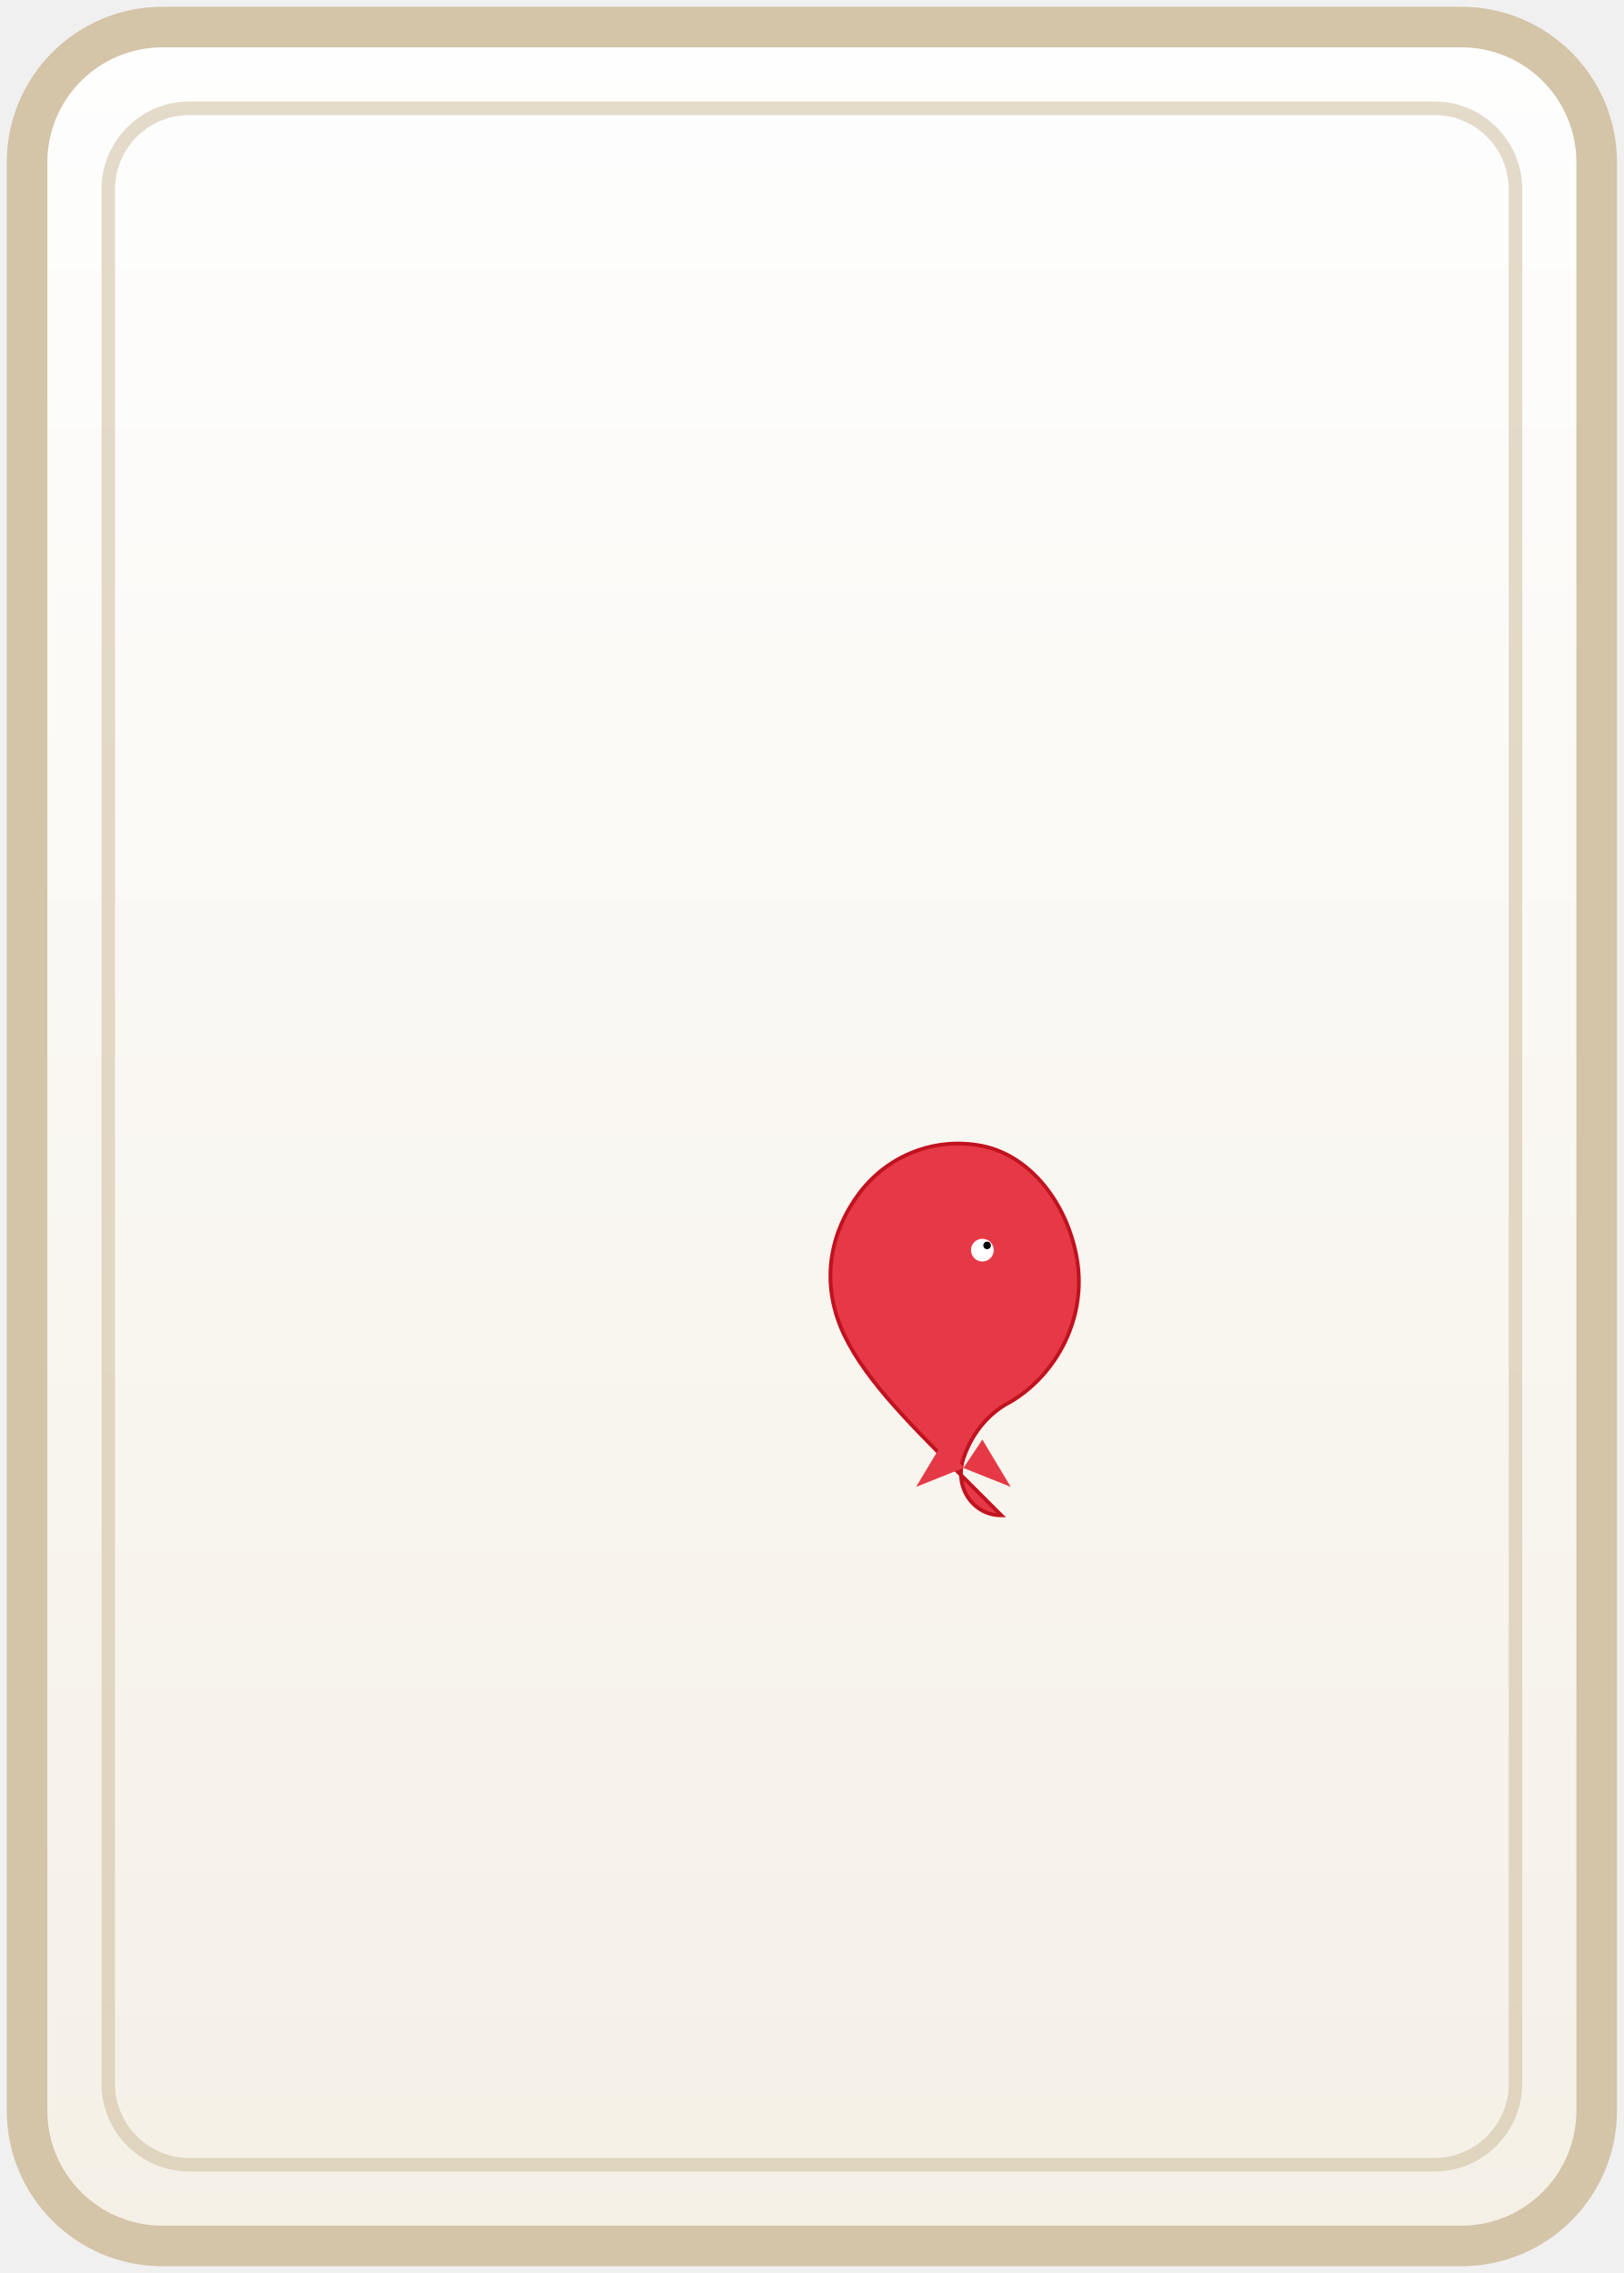
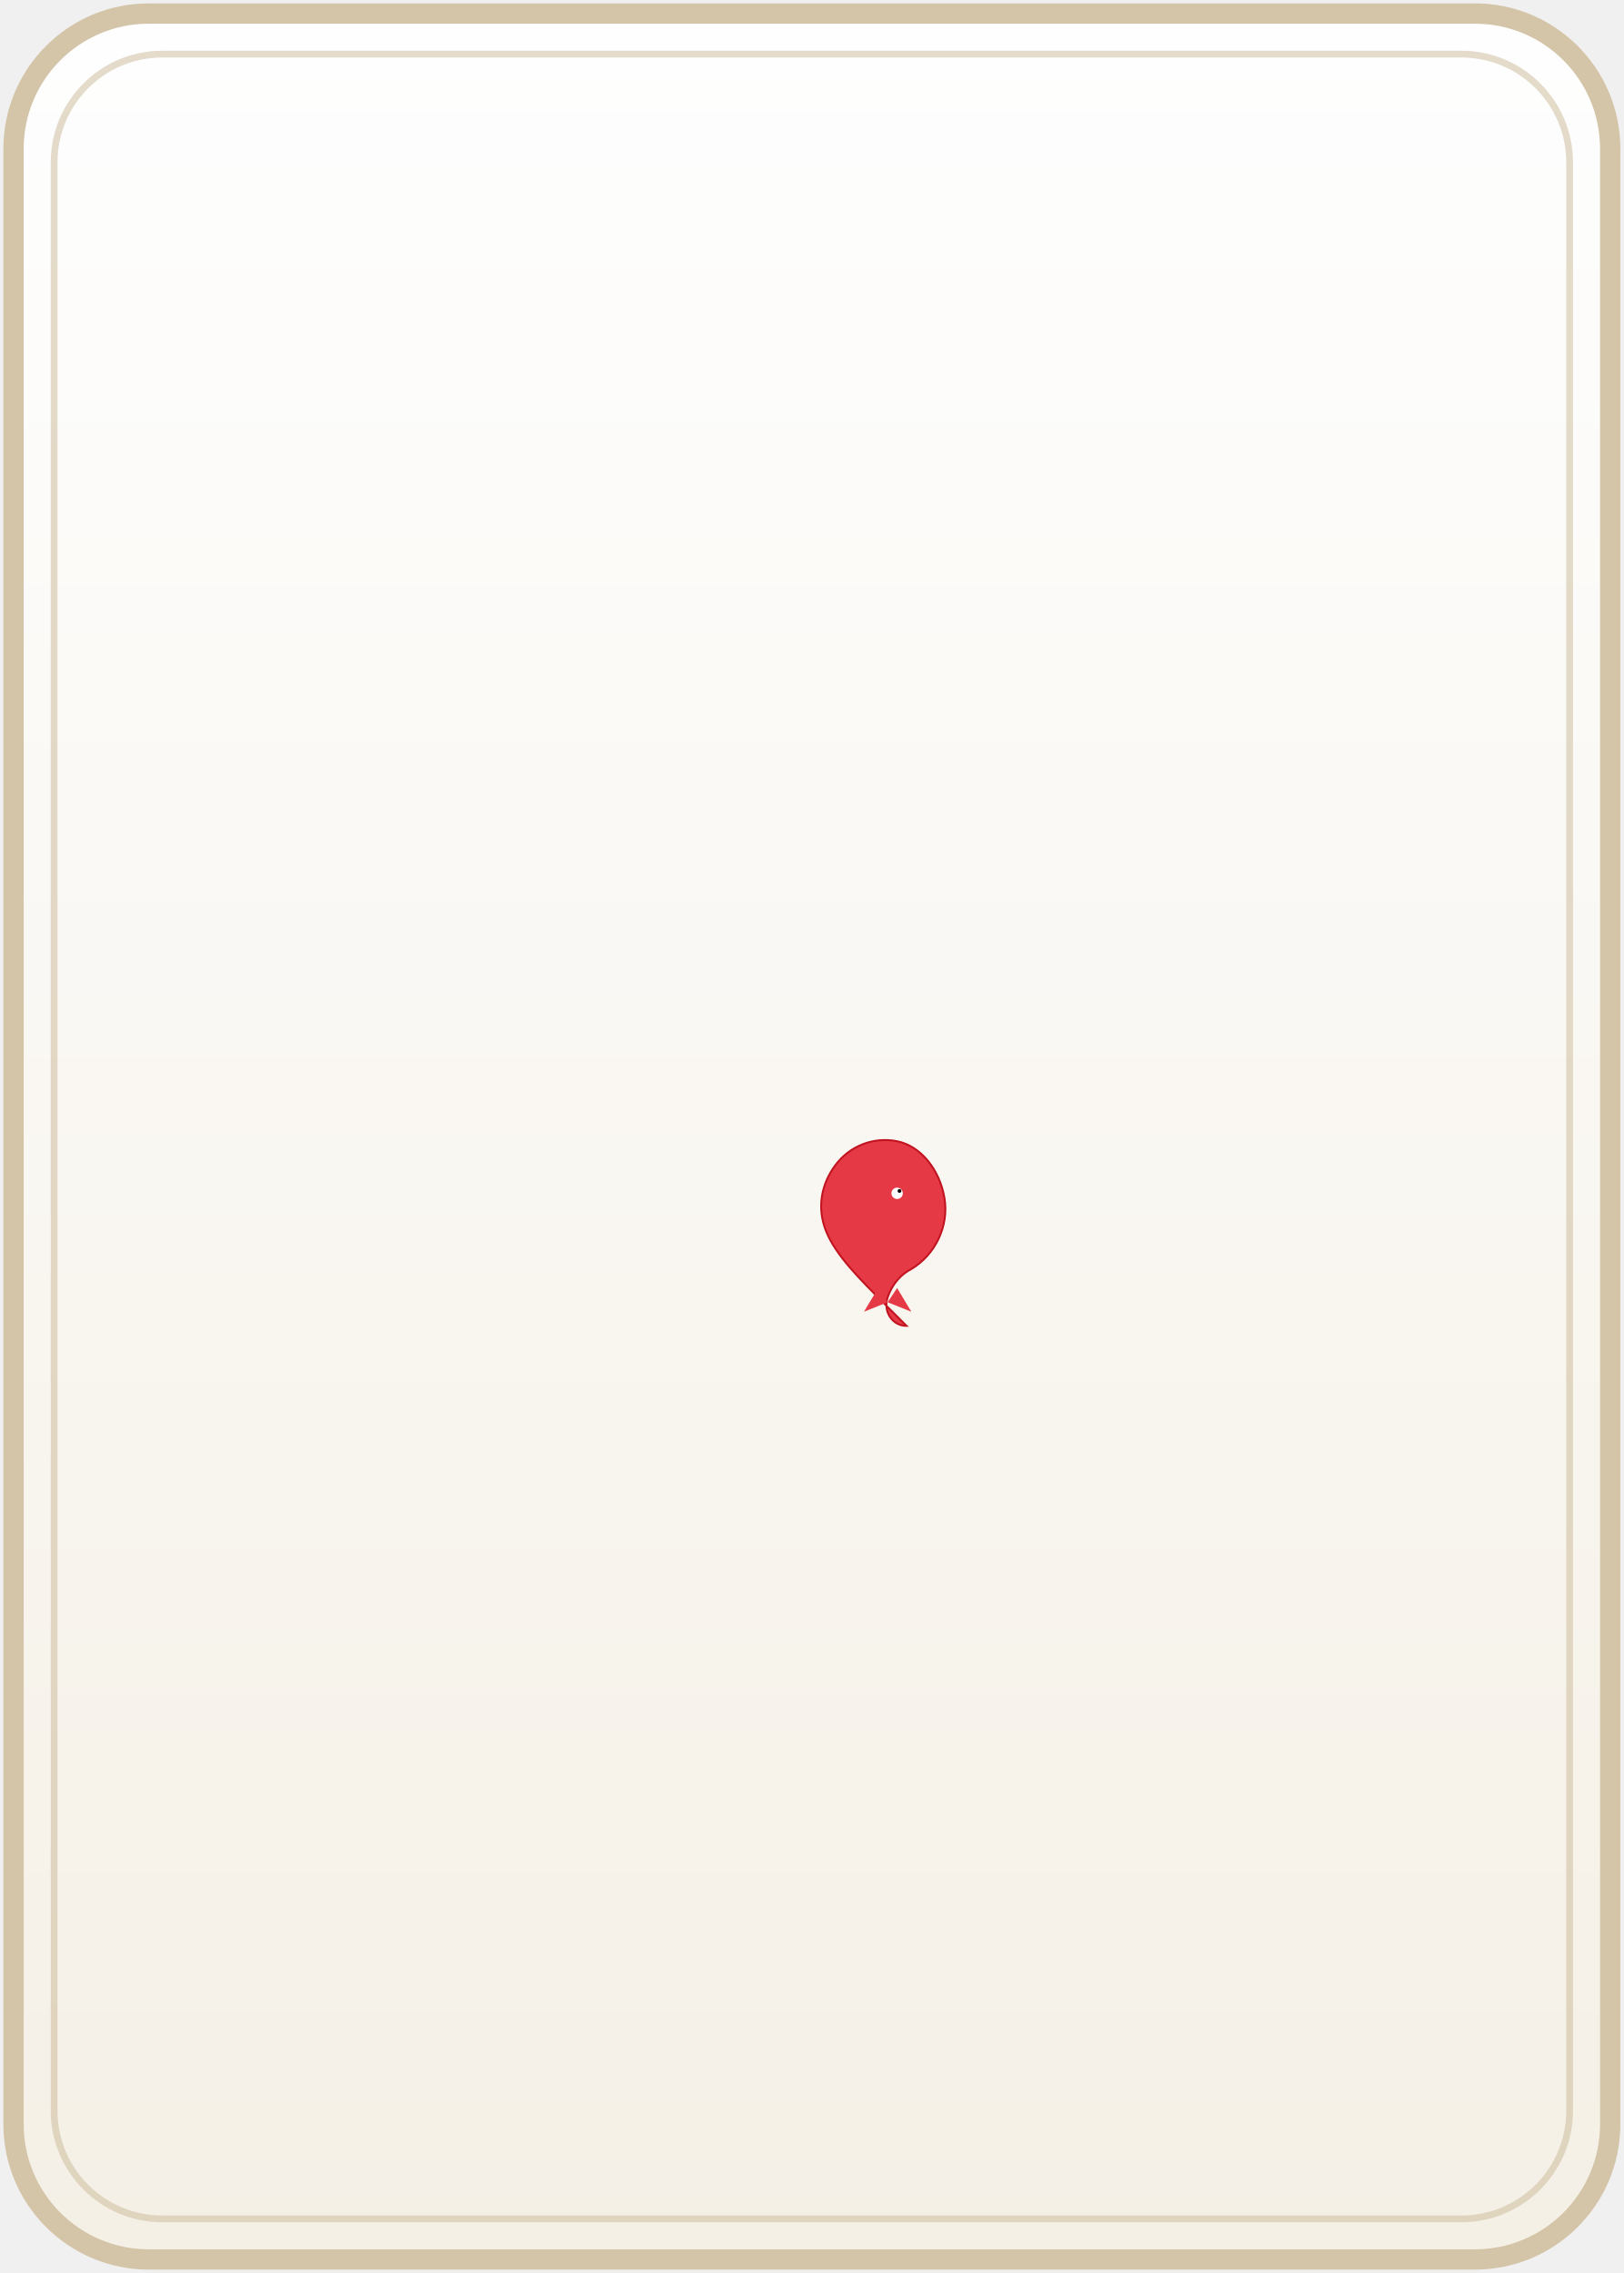
- <svg xmlns="http://www.w3.org/2000/svg" width="60" height="84" viewBox="0 0 60 84">
+ <svg xmlns="http://www.w3.org/2000/svg" width="120" height="168" viewBox="0 0 120 168">
  <defs>
    <linearGradient id="tileBg" x1="0%" y1="0%" x2="0%" y2="100%">
      <stop offset="0%" style="stop-color:#fefefe;stop-opacity:1" />
      <stop offset="100%" style="stop-color:#f5f0e6;stop-opacity:1" />
    </linearGradient>
  </defs>
-   <rect x="1" y="1" width="58" height="82" rx="5" fill="url(#tileBg)" stroke="#d4c4a8" stroke-width="1.5" />
-   <rect x="4" y="4" width="52" height="76" rx="3" fill="none" stroke="#c9b896" stroke-width="0.5" opacity="0.5" />
-   <g transform="translate(30, 42)">
+   <rect x="1" y="1" width="118" height="166" rx="10" fill="url(#tileBg)" stroke="#d4c4a8" stroke-width="1.5" />
+   <rect x="4" y="4" width="112" height="160" rx="8" fill="none" stroke="#c9b896" stroke-width="0.5" opacity="0.5" />
+   <g transform="translate(60, 84)">
    <g transform="scale(0.035)">
      <path d="M150,350 C100,300 50,250 30,200 C10,150 20,100 50,60 C80,20 130,0 180,10 C230,20 270,70 280,130 C290,190 260,250 210,280 C190,290 170,310 160,340 C150,370 170,400 200,400 L150,350 Z" fill="#e63946" stroke="#c1121f" stroke-width="4" />
      <circle cx="180" cy="120" r="12" fill="white" />
      <circle cx="185" cy="115" r="4" fill="black" />
      <path d="M230,150 L280,130 L230,170 Z" fill="#e63946" />
      <path d="M140,320 L110,370 L160,350 Z" fill="#e63946" />
      <path d="M180,320 L210,370 L160,350 Z" fill="#e63946" />
    </g>
  </g>
</svg>
